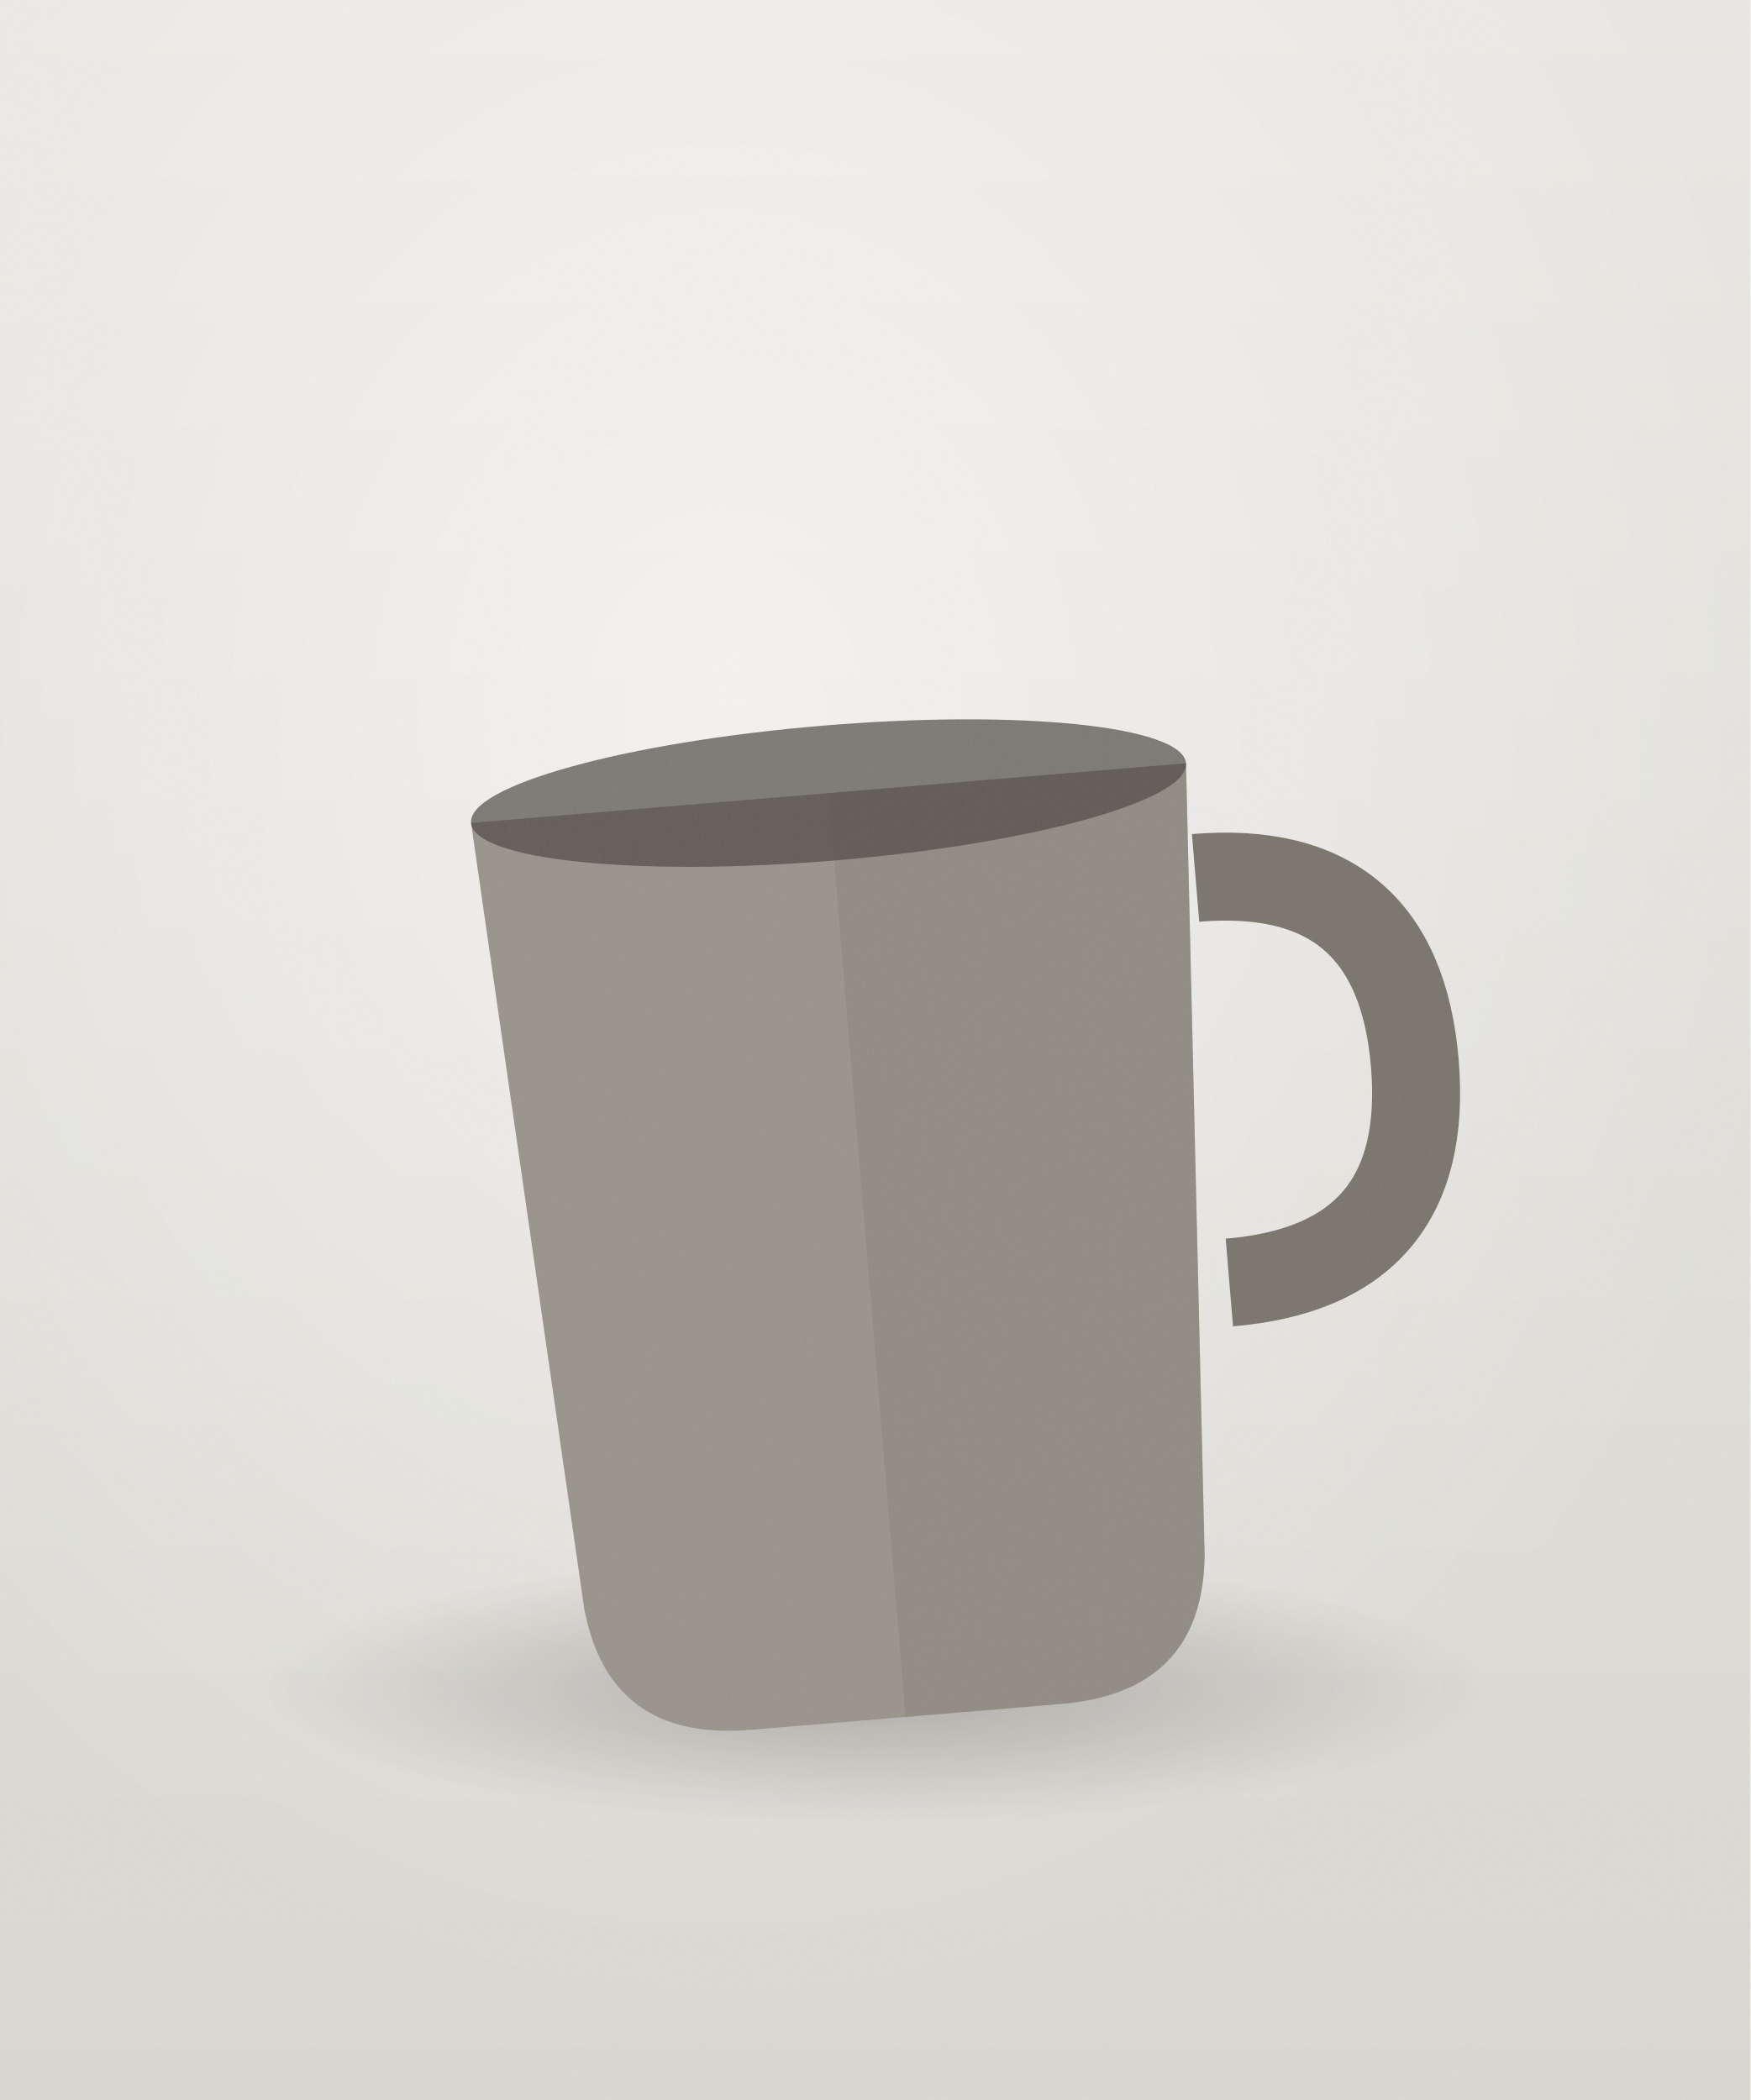
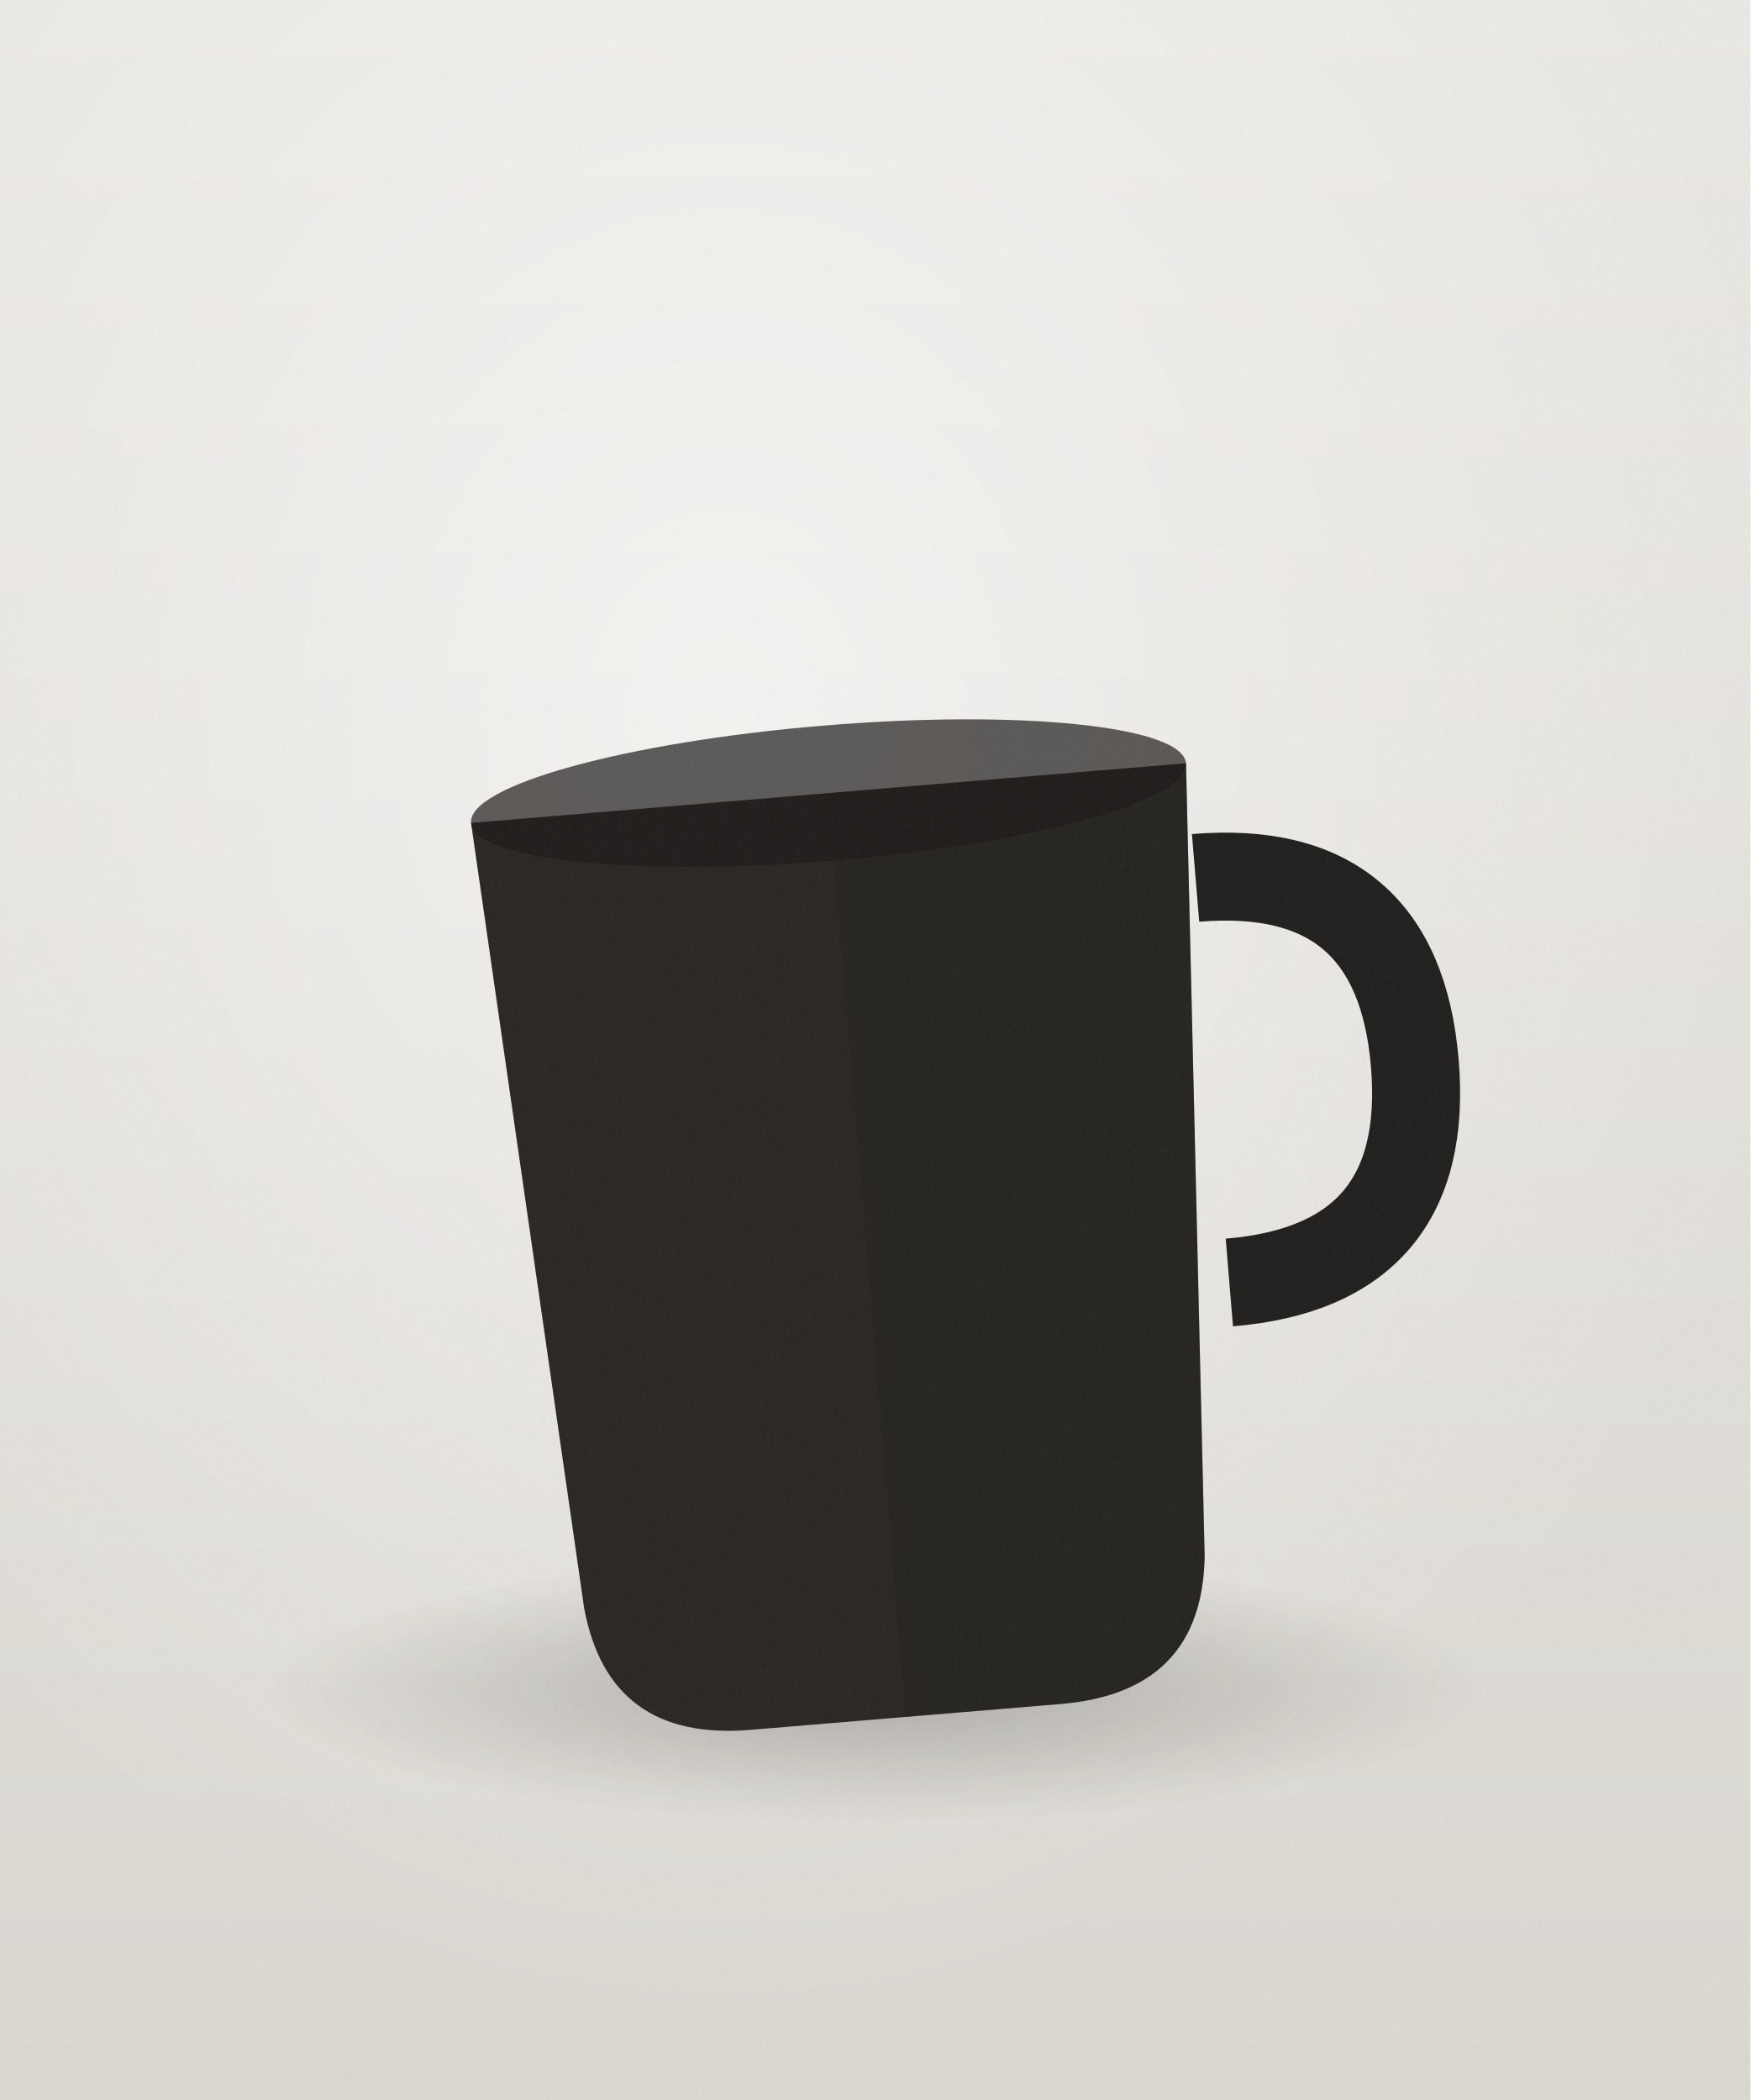
<svg xmlns="http://www.w3.org/2000/svg" viewBox="0 0 600 720" width="600" height="720" role="img">
  <defs>
    <linearGradient id="bg" x1="0" y1="0" x2="0" y2="1">
      <stop offset="0" stop-color="#EAE8E4" />
      <stop offset="1" stop-color="#DAD7D1" />
    </linearGradient>
    <radialGradient id="glow" cx="0.415" cy="0.34" r="0.62">
      <stop offset="0" stop-color="#FFFFFF" stop-opacity="0.55" />
      <stop offset="1" stop-color="#FFFFFF" stop-opacity="0" />
    </radialGradient>
    <radialGradient id="shadow" cx="0.5" cy="0.5" r="0.5">
      <stop offset="0" stop-color="#1A1713" stop-opacity="0.26" />
      <stop offset="1" stop-color="#1A1713" stop-opacity="0" />
    </radialGradient>
    <filter id="grain">
      <feTurbulence type="fractalNoise" baseFrequency="0.85" numOctaves="3" seed="97" />
      <feColorMatrix type="saturate" values="0" />
      <feComponentTransfer>
        <feFuncA type="linear" slope="0.055" />
      </feComponentTransfer>
    </filter>
  </defs>
  <rect width="600" height="720" fill="url(#bg)" />
  <rect width="600" height="720" fill="url(#glow)" />
  <ellipse cx="300" cy="579" rx="210" ry="46" fill="url(#shadow)" />
  <g transform="translate(300 380) rotate(-4.77) scale(1.16) translate(-300 -380)">
-     <path d="M400 320 Q460 320 460 380 Q460 440 400 440" fill="none" stroke="#7C776E" stroke-width="26" />
-     <path d="M188 286 L400 286 L386 520 Q382 560 340 560 L248 560 Q206 560 202 520 Z" fill="#9A958C" />
-     <path d="M294 286 L400 286 L386 520 Q382 560 340 560 L294 560 Z" fill="#7C776E" opacity="0.28" />
-     <ellipse cx="294" cy="286" rx="106" ry="20" fill="#4E4A44" opacity="0.7" />
+     <path d="M400 320 Q460 320 460 380 Q460 440 400 440" fill="none" stroke="#22201e" stroke-width="26" />
+     <path d="M188 286 L400 286 L386 520 Q382 560 340 560 L248 560 Q206 560 202 520 Z" fill="#2A2724" />
+     <path d="M294 286 L400 286 L386 520 Q382 560 340 560 L294 560 Z" fill="#22201e" opacity="0.28" />
+     <ellipse cx="294" cy="286" rx="106" ry="20" fill="#1c1a18" opacity="0.7" />
  </g>
  <rect width="600" height="720" filter="url(#grain)" opacity="0.6" />
</svg>
